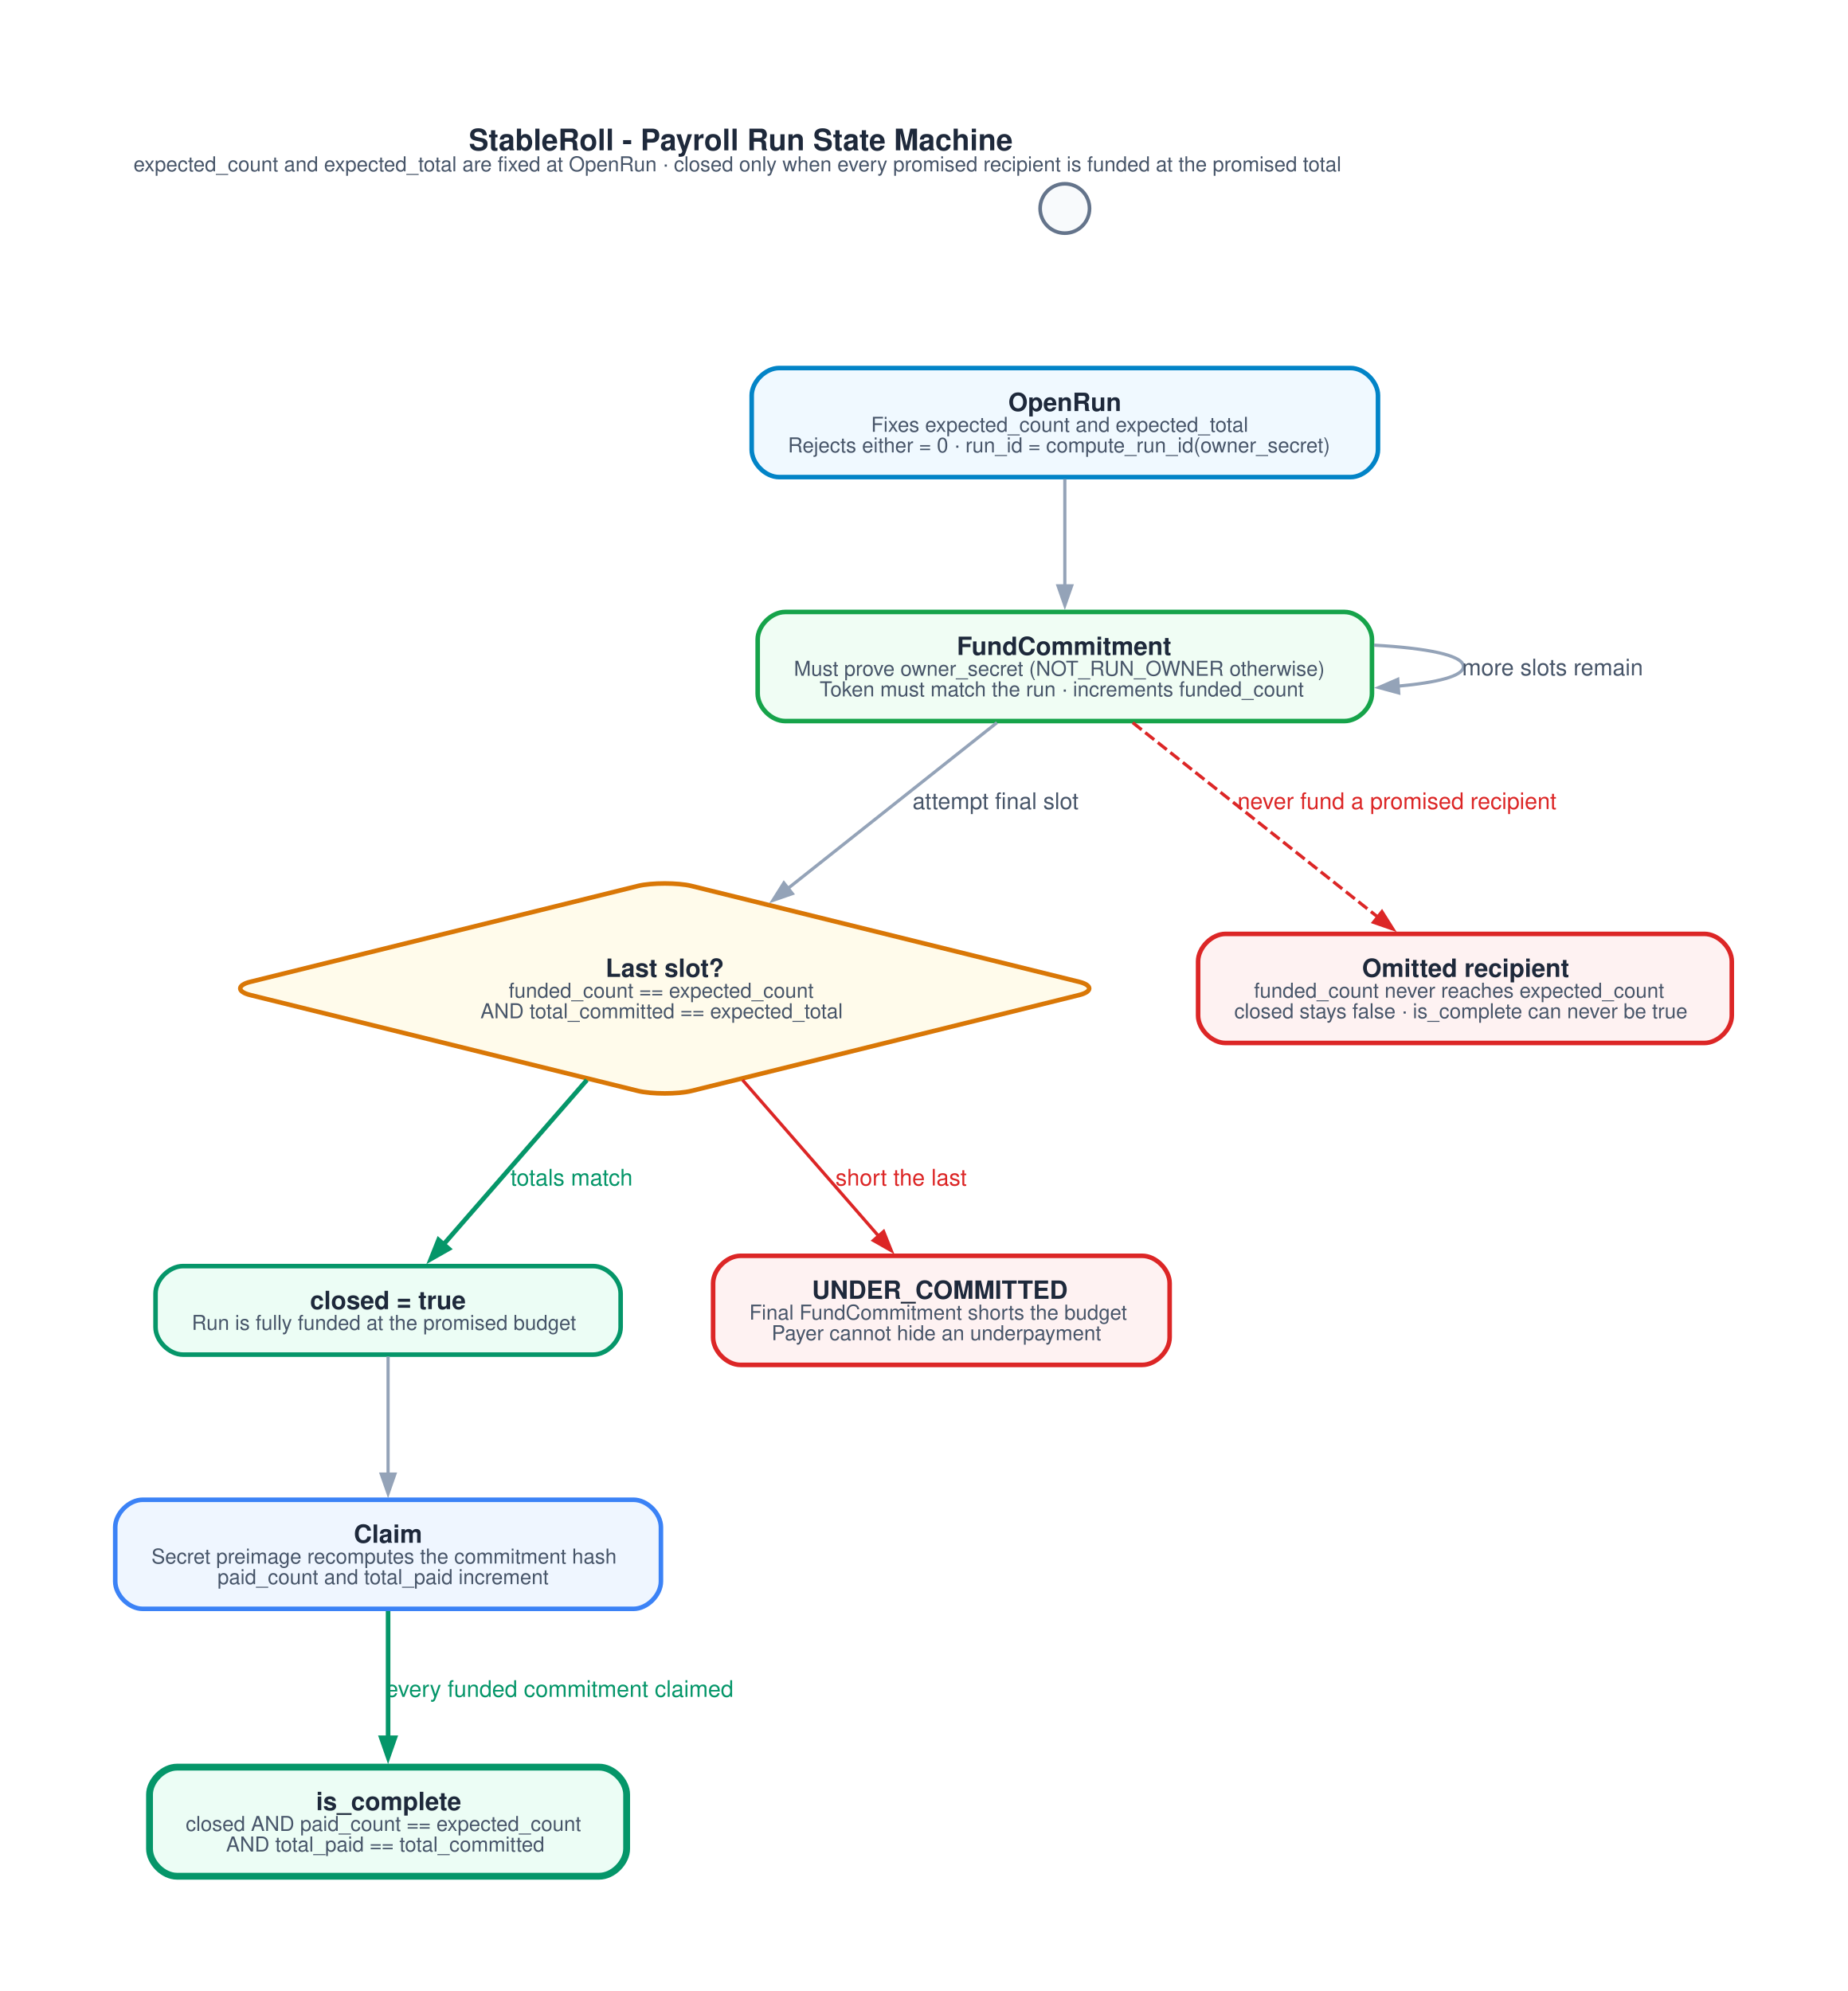
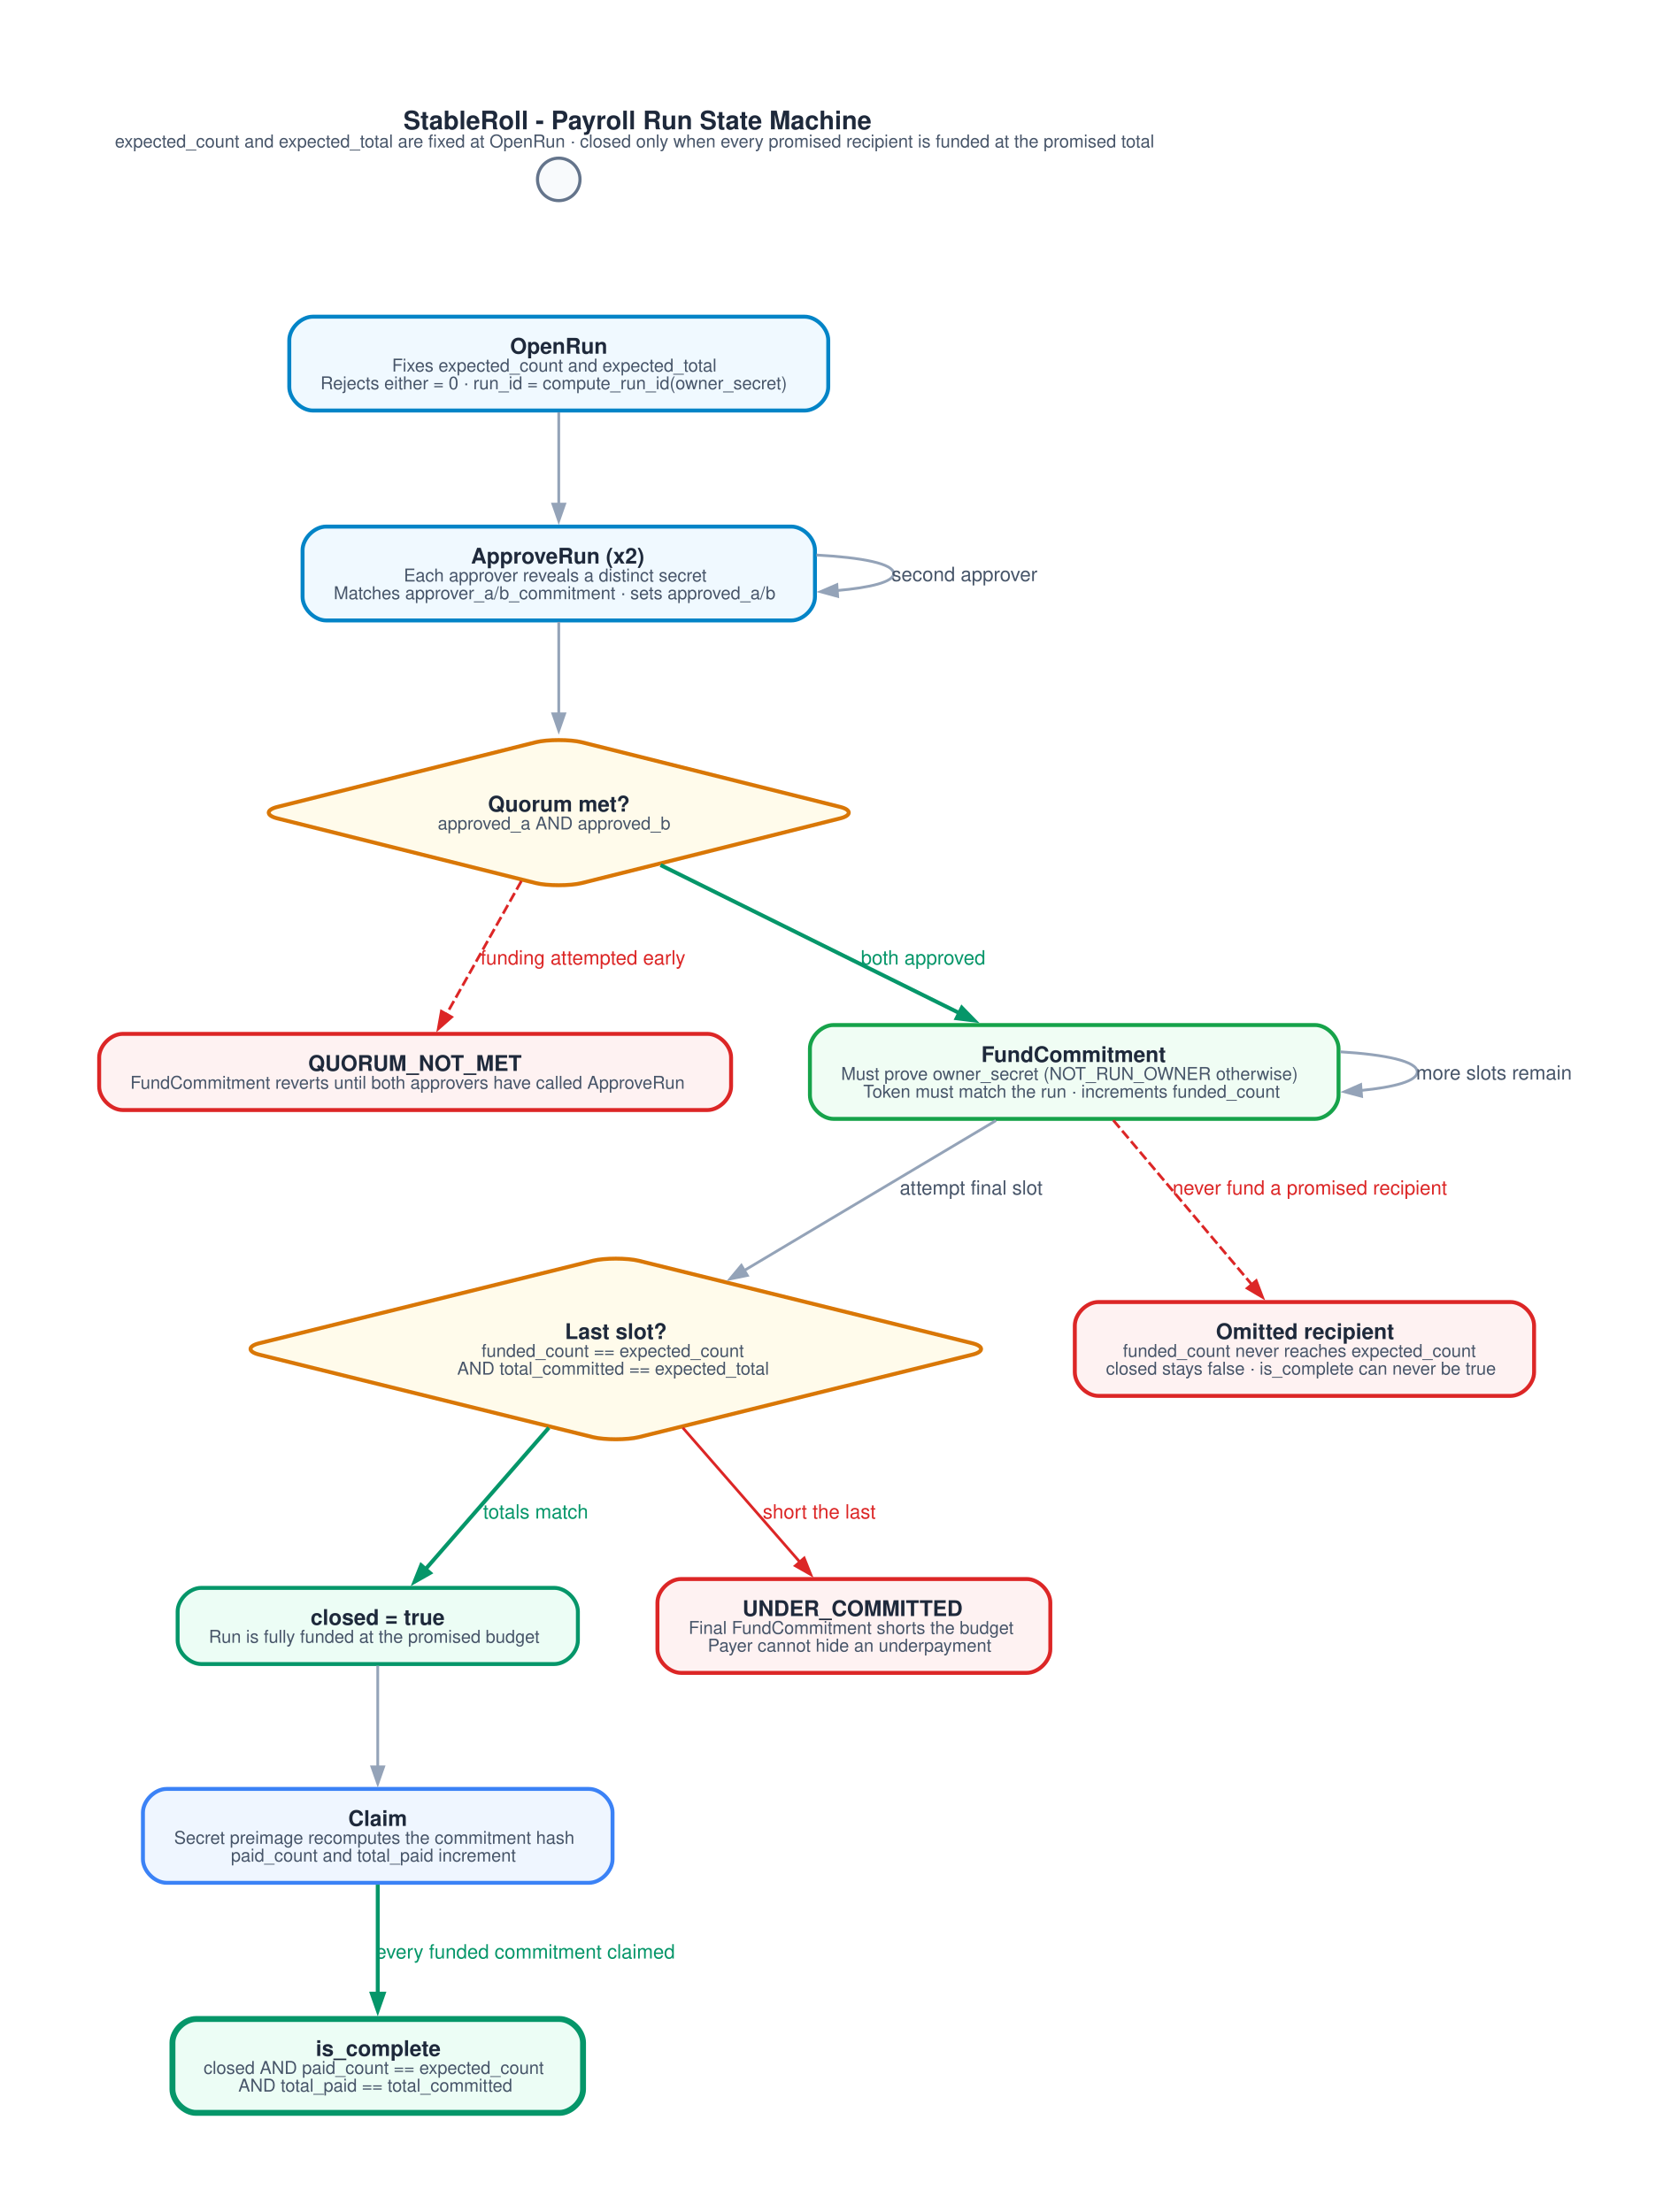
- <svg xmlns="http://www.w3.org/2000/svg" width="808pt" height="871pt" viewBox="0.00 0.00 808.00 871.00">
-   <g id="graph0" class="graph" transform="scale(1 1) rotate(0) translate(50.4 820.79)">
-     <text xml:space="preserve" text-anchor="start" x="154.62" y="-755.04" font-family="Helvetica,sans-Serif" font-weight="bold" font-size="13.00" fill="#1e293b">StableRoll - Payroll Run State Machine</text>
-     <text xml:space="preserve" text-anchor="start" x="8" y="-745.84" font-family="Helvetica,sans-Serif" font-size="9.00" fill="#475569">expected_count and expected_total are fixed at OpenRun · closed only when every promised recipient is funded at the promised total</text>
+ <svg xmlns="http://www.w3.org/2000/svg" width="761pt" height="1008pt" viewBox="0.00 0.00 761.00 1008.00">
+   <g id="graph0" class="graph" transform="scale(0.896319 0.896319) rotate(0) translate(50.4 1074.2)">
+     <text xml:space="preserve" text-anchor="start" x="154.62" y="-1008.45" font-family="Helvetica,sans-Serif" font-weight="bold" font-size="13.00" fill="#1e293b">StableRoll - Payroll Run State Machine</text>
+     <text xml:space="preserve" text-anchor="start" x="8" y="-999.25" font-family="Helvetica,sans-Serif" font-size="9.00" fill="#475569">expected_count and expected_total are fixed at OpenRun · closed only when every promised recipient is funded at the promised total</text>
    <g id="node1" class="node">
-       <ellipse fill="#f8fafc" stroke="#64748b" stroke-width="1.6" cx="415.34" cy="-729.59" rx="10.8" ry="10.8" />
+       <ellipse fill="#f8fafc" stroke="#64748b" stroke-width="1.6" cx="233.59" cy="-983" rx="10.8" ry="10.8" />
    </g>
    <g id="node2" class="node">
-       <path fill="#f0f9ff" stroke="#0284c7" stroke-width="2" d="M540.31,-659.79C540.31,-659.79 290.38,-659.79 290.38,-659.79 284.38,-659.79 278.38,-653.79 278.38,-647.79 278.38,-647.79 278.38,-624.07 278.38,-624.07 278.38,-618.07 284.38,-612.07 290.38,-612.07 290.38,-612.07 540.31,-612.07 540.31,-612.07 546.31,-612.07 552.31,-618.07 552.31,-624.07 552.31,-624.07 552.31,-647.79 552.31,-647.79 552.31,-653.79 546.31,-659.79 540.31,-659.79" />
-       <text xml:space="preserve" text-anchor="start" x="390.59" y="-640.98" font-family="Helvetica,sans-Serif" font-weight="bold" font-size="11.00" fill="#1e293b">OpenRun</text>
-       <text xml:space="preserve" text-anchor="start" x="330.59" y="-631.88" font-family="Helvetica,sans-Serif" font-size="9.00" fill="#475569">Fixes expected_count and expected_total</text>
-       <text xml:space="preserve" text-anchor="start" x="294.22" y="-622.88" font-family="Helvetica,sans-Serif" font-size="9.00" fill="#475569">Rejects either = 0 · run_id = compute_run_id(owner_secret)</text>
+       <path fill="#f0f9ff" stroke="#0284c7" stroke-width="2" d="M358.56,-913.2C358.56,-913.2 108.62,-913.2 108.62,-913.2 102.62,-913.2 96.63,-907.2 96.63,-901.2 96.63,-901.2 96.63,-877.48 96.63,-877.48 96.63,-871.48 102.63,-865.48 108.63,-865.48 108.63,-865.48 358.56,-865.48 358.56,-865.48 364.56,-865.48 370.56,-871.48 370.56,-877.48 370.56,-877.48 370.56,-901.2 370.56,-901.2 370.56,-907.2 364.56,-913.2 358.56,-913.2" />
+       <text xml:space="preserve" text-anchor="start" x="208.84" y="-894.39" font-family="Helvetica,sans-Serif" font-weight="bold" font-size="11.00" fill="#1e293b">OpenRun</text>
+       <text xml:space="preserve" text-anchor="start" x="148.84" y="-885.29" font-family="Helvetica,sans-Serif" font-size="9.00" fill="#475569">Fixes expected_count and expected_total</text>
+       <text xml:space="preserve" text-anchor="start" x="112.47" y="-876.29" font-family="Helvetica,sans-Serif" font-size="9.00" fill="#475569">Rejects either = 0 · run_id = compute_run_id(owner_secret)</text>
    </g>
    <g id="node3" class="node">
-       <path fill="#f0fdf4" stroke="#16a34a" stroke-width="2" d="M537.68,-553.07C537.68,-553.07 293,-553.07 293,-553.07 287,-553.07 281,-547.07 281,-541.07 281,-541.07 281,-517.35 281,-517.35 281,-511.35 287,-505.35 293,-505.35 293,-505.35 537.68,-505.35 537.68,-505.35 543.68,-505.35 549.68,-511.35 549.68,-517.35 549.68,-517.35 549.68,-541.07 549.68,-541.07 549.68,-547.07 543.68,-553.07 537.68,-553.07" />
-       <text xml:space="preserve" text-anchor="start" x="368.09" y="-534.26" font-family="Helvetica,sans-Serif" font-weight="bold" font-size="11.00" fill="#1e293b">FundCommitment</text>
-       <text xml:space="preserve" text-anchor="start" x="296.84" y="-525.16" font-family="Helvetica,sans-Serif" font-size="9.00" fill="#475569">Must prove owner_secret (NOT_RUN_OWNER otherwise)</text>
-       <text xml:space="preserve" text-anchor="start" x="308.09" y="-516.16" font-family="Helvetica,sans-Serif" font-size="9.00" fill="#475569">Token must match the run · increments funded_count</text>
+       <path fill="#f0f9ff" stroke="#0284c7" stroke-width="2" d="M351.81,-806.48C351.81,-806.48 115.37,-806.48 115.37,-806.48 109.38,-806.48 103.38,-800.48 103.38,-794.48 103.38,-794.48 103.38,-770.76 103.38,-770.76 103.38,-764.76 109.38,-758.76 115.38,-758.76 115.38,-758.76 351.81,-758.76 351.81,-758.76 357.81,-758.76 363.81,-764.76 363.81,-770.76 363.81,-770.76 363.81,-794.48 363.81,-794.48 363.81,-800.48 357.81,-806.48 351.81,-806.48" />
+       <text xml:space="preserve" text-anchor="start" x="188.97" y="-787.67" font-family="Helvetica,sans-Serif" font-weight="bold" font-size="11.00" fill="#1e293b">ApproveRun (x2)</text>
+       <text xml:space="preserve" text-anchor="start" x="154.84" y="-778.57" font-family="Helvetica,sans-Serif" font-size="9.00" fill="#475569">Each approver reveals a distinct secret</text>
+       <text xml:space="preserve" text-anchor="start" x="119.22" y="-769.57" font-family="Helvetica,sans-Serif" font-size="9.00" fill="#475569">Matches approver_a/b_commitment · sets approved_a/b</text>
    </g>
    <g id="edge2" class="edge">
-       <path fill="none" stroke="#94a3b8" stroke-width="1.4" d="M415.34,-611.17C415.34,-597.38 415.34,-579.77 415.34,-564.5" />
-       <polygon fill="#94a3b8" stroke="#94a3b8" stroke-width="1.4" points="418.32,-564.5 415.34,-556 412.37,-564.5 418.32,-564.5" />
+       <path fill="none" stroke="#94a3b8" stroke-width="1.4" d="M233.59,-864.58C233.59,-850.79 233.59,-833.18 233.59,-817.91" />
+       <polygon fill="#94a3b8" stroke="#94a3b8" stroke-width="1.4" points="236.57,-817.91 233.59,-809.41 230.62,-817.91 236.57,-817.91" />
    </g>
    <g id="edge3" class="edge">
-       <path fill="none" stroke="#94a3b8" stroke-width="1.4" d="M550.57,-538.55C573.67,-537.27 589.68,-534.16 589.68,-529.21 589.68,-525.03 578.29,-522.16 560.85,-520.6" />
-       <polygon fill="#94a3b8" stroke="#94a3b8" stroke-width="1.4" points="561.38,-517.66 552.69,-520.02 560.95,-523.59 561.38,-517.66" />
-       <text xml:space="preserve" text-anchor="middle" x="628.68" y="-525.34" font-family="Helvetica,sans-Serif" font-size="10.00" fill="#475569">more slots remain</text>
+       <path fill="none" stroke="#94a3b8" stroke-width="1.4" d="M364.55,-792.02C387.68,-790.78 403.81,-787.65 403.81,-782.62 403.81,-778.38 392.33,-775.48 374.84,-773.94" />
+       <polygon fill="#94a3b8" stroke="#94a3b8" stroke-width="1.4" points="375.35,-770.99 366.66,-773.37 374.94,-776.93 375.35,-770.99" />
+       <text xml:space="preserve" text-anchor="middle" x="439.81" y="-778.75" font-family="Helvetica,sans-Serif" font-size="10.00" fill="#475569">second approver</text>
    </g>
    <g id="node4" class="node">
-       <path fill="#fffbeb" stroke="#d97706" stroke-width="2" d="M228.69,-433.22C228.69,-433.22 59.06,-391.26 59.06,-391.26 53.23,-389.82 53.23,-386.94 59.06,-385.5 59.06,-385.5 228.69,-343.54 228.69,-343.54 234.52,-342.1 246.16,-342.1 251.99,-343.54 251.99,-343.54 421.62,-385.5 421.62,-385.5 427.45,-386.94 427.45,-389.82 421.62,-391.26 421.62,-391.26 251.99,-433.22 251.99,-433.22 246.16,-434.66 234.52,-434.66 228.69,-433.22" />
-       <text xml:space="preserve" text-anchor="start" x="214.47" y="-393.43" font-family="Helvetica,sans-Serif" font-weight="bold" font-size="11.00" fill="#1e293b">Last slot?</text>
-       <text xml:space="preserve" text-anchor="start" x="172.09" y="-384.33" font-family="Helvetica,sans-Serif" font-size="9.00" fill="#475569">funded_count == expected_count</text>
-       <text xml:space="preserve" text-anchor="start" x="159.72" y="-375.33" font-family="Helvetica,sans-Serif" font-size="9.00" fill="#475569">AND total_committed == expected_total</text>
+       <path fill="#fffbeb" stroke="#d97706" stroke-width="2" d="M221.95,-696.85C221.95,-696.85 90.55,-663.95 90.55,-663.95 84.73,-662.5 84.73,-659.58 90.55,-658.13 90.55,-658.13 221.95,-625.23 221.95,-625.23 227.77,-623.78 239.41,-623.78 245.23,-625.23 245.23,-625.23 376.63,-658.13 376.63,-658.13 382.45,-659.58 382.45,-662.5 376.63,-663.95 376.63,-663.95 245.23,-696.85 245.23,-696.85 239.41,-698.3 227.77,-698.3 221.95,-696.85" />
+       <text xml:space="preserve" text-anchor="start" x="197.59" y="-661.59" font-family="Helvetica,sans-Serif" font-weight="bold" font-size="11.00" fill="#1e293b">Quorum met?</text>
+       <text xml:space="preserve" text-anchor="start" x="172.09" y="-652.49" font-family="Helvetica,sans-Serif" font-size="9.00" fill="#475569">approved_a AND approved_b</text>
    </g>
    <g id="edge4" class="edge">
-       <path fill="none" stroke="#94a3b8" stroke-width="1.4" d="M385.65,-504.66C360.7,-484.86 324.38,-456.05 294.3,-432.18" />
-       <polygon fill="#94a3b8" stroke="#94a3b8" stroke-width="1.4" points="296.16,-429.86 287.65,-426.91 292.46,-434.53 296.16,-429.86" />
-       <text xml:space="preserve" text-anchor="middle" x="385.04" y="-466.85" font-family="Helvetica,sans-Serif" font-size="10.00" fill="#475569">attempt final slot</text>
+       <path fill="none" stroke="#94a3b8" stroke-width="1.4" d="M233.59,-757.99C233.59,-744.59 233.59,-727.31 233.59,-711.11" />
+       <polygon fill="#94a3b8" stroke="#94a3b8" stroke-width="1.4" points="236.57,-711.3 233.59,-702.8 230.62,-711.3 236.57,-711.3" />
+     </g>
+     <g id="node5" class="node">
+       <path fill="#fef2f2" stroke="#dc2626" stroke-width="2" d="M309.18,-548.57C309.18,-548.57 12,-548.57 12,-548.57 6,-548.57 0,-542.57 0,-536.57 0,-536.57 0,-521.85 0,-521.85 0,-515.85 6,-509.85 12,-509.85 12,-509.85 309.18,-509.85 309.18,-509.85 315.18,-509.85 321.18,-515.85 321.18,-521.85 321.18,-521.85 321.18,-536.57 321.18,-536.57 321.18,-542.57 315.18,-548.57 309.18,-548.57" />
+       <text xml:space="preserve" text-anchor="start" x="106.22" y="-529.76" font-family="Helvetica,sans-Serif" font-weight="bold" font-size="11.00" fill="#1e293b">QUORUM_NOT_MET</text>
+       <text xml:space="preserve" text-anchor="start" x="15.84" y="-520.66" font-family="Helvetica,sans-Serif" font-size="9.00" fill="#475569">FundCommitment reverts until both approvers have called ApproveRun</text>
+     </g>
+     <g id="edge6" class="edge">
+       <path fill="none" stroke="#dc2626" stroke-width="1.4" stroke-dasharray="5,2" d="M214.6,-626.27C202.77,-605.22 187.71,-578.44 176.5,-558.51" />
+       <polygon fill="#dc2626" stroke="#dc2626" stroke-width="1.4" points="179.14,-557.13 172.38,-551.18 173.95,-560.05 179.14,-557.13" />
+       <text xml:space="preserve" text-anchor="middle" x="245.9" y="-583.82" font-family="Helvetica,sans-Serif" font-size="10.00" fill="#dc2626">funding attempted early</text>
+     </g>
+     <g id="node6" class="node">
+       <path fill="#f0fdf4" stroke="#16a34a" stroke-width="2" d="M617.93,-553.07C617.93,-553.07 373.25,-553.07 373.25,-553.07 367.25,-553.07 361.25,-547.07 361.25,-541.07 361.25,-541.07 361.25,-517.35 361.25,-517.35 361.25,-511.35 367.25,-505.35 373.25,-505.35 373.25,-505.35 617.93,-505.35 617.93,-505.35 623.93,-505.35 629.93,-511.35 629.93,-517.35 629.93,-517.35 629.93,-541.07 629.93,-541.07 629.93,-547.07 623.93,-553.07 617.93,-553.07" />
+       <text xml:space="preserve" text-anchor="start" x="448.34" y="-534.26" font-family="Helvetica,sans-Serif" font-weight="bold" font-size="11.00" fill="#1e293b">FundCommitment</text>
+       <text xml:space="preserve" text-anchor="start" x="377.09" y="-525.16" font-family="Helvetica,sans-Serif" font-size="9.00" fill="#475569">Must prove owner_secret (NOT_RUN_OWNER otherwise)</text>
+       <text xml:space="preserve" text-anchor="start" x="388.34" y="-516.16" font-family="Helvetica,sans-Serif" font-size="9.00" fill="#475569">Token must match the run · increments funded_count</text>
+     </g>
+     <g id="edge5" class="edge">
+       <path fill="none" stroke="#059669" stroke-width="2" d="M285.35,-634.39C329.07,-612.73 391.65,-581.71 437.16,-559.16" />
+       <polygon fill="#059669" stroke="#059669" stroke-width="2" points="438.46,-561.84 444.76,-555.4 435.82,-556.51 438.46,-561.84" />
+       <text xml:space="preserve" text-anchor="middle" x="418.81" y="-583.82" font-family="Helvetica,sans-Serif" font-size="10.00" fill="#059669">both approved</text>
+     </g>
+     <g id="edge7" class="edge">
+       <path fill="none" stroke="#94a3b8" stroke-width="1.4" d="M630.82,-539.45C653.92,-538.05 669.93,-534.64 669.93,-529.21 669.93,-524.63 658.54,-521.49 641.1,-519.78" />
+       <polygon fill="#94a3b8" stroke="#94a3b8" stroke-width="1.4" points="641.64,-516.83 632.93,-519.14 641.18,-522.77 641.64,-516.83" />
+       <text xml:space="preserve" text-anchor="middle" x="708.93" y="-525.34" font-family="Helvetica,sans-Serif" font-size="10.00" fill="#475569">more slots remain</text>
    </g>
    <g id="node7" class="node">
-       <path fill="#fef2f2" stroke="#dc2626" stroke-width="2" d="M695.06,-412.24C695.06,-412.24 485.63,-412.24 485.63,-412.24 479.63,-412.24 473.63,-406.24 473.63,-400.24 473.63,-400.24 473.63,-376.52 473.63,-376.52 473.63,-370.52 479.63,-364.52 485.63,-364.52 485.63,-364.52 695.06,-364.52 695.06,-364.52 701.06,-364.52 707.06,-370.52 707.06,-376.52 707.06,-376.52 707.06,-400.24 707.06,-400.24 707.06,-406.24 701.06,-412.24 695.06,-412.24" />
-       <text xml:space="preserve" text-anchor="start" x="545.34" y="-393.43" font-family="Helvetica,sans-Serif" font-weight="bold" font-size="11.00" fill="#1e293b">Omitted recipient</text>
-       <text xml:space="preserve" text-anchor="start" x="498.09" y="-384.33" font-family="Helvetica,sans-Serif" font-size="9.00" fill="#475569">funded_count never reaches expected_count</text>
-       <text xml:space="preserve" text-anchor="start" x="489.47" y="-375.33" font-family="Helvetica,sans-Serif" font-size="9.00" fill="#475569">closed stays false · is_complete can never be true</text>
+       <path fill="#fffbeb" stroke="#d97706" stroke-width="2" d="M250.94,-433.22C250.94,-433.22 81.31,-391.26 81.31,-391.26 75.48,-389.82 75.48,-386.94 81.31,-385.5 81.31,-385.5 250.94,-343.54 250.94,-343.54 256.77,-342.1 268.41,-342.1 274.24,-343.54 274.24,-343.54 443.87,-385.5 443.87,-385.5 449.7,-386.94 449.7,-389.82 443.87,-391.26 443.87,-391.26 274.24,-433.22 274.24,-433.22 268.41,-434.66 256.77,-434.66 250.94,-433.22" />
+       <text xml:space="preserve" text-anchor="start" x="236.72" y="-393.43" font-family="Helvetica,sans-Serif" font-weight="bold" font-size="11.00" fill="#1e293b">Last slot?</text>
+       <text xml:space="preserve" text-anchor="start" x="194.34" y="-384.33" font-family="Helvetica,sans-Serif" font-size="9.00" fill="#475569">funded_count == expected_count</text>
+       <text xml:space="preserve" text-anchor="start" x="181.97" y="-375.33" font-family="Helvetica,sans-Serif" font-size="9.00" fill="#475569">AND total_committed == expected_total</text>
    </g>
-     <g id="edge7" class="edge">
-       <path fill="none" stroke="#dc2626" stroke-width="1.4" stroke-dasharray="5,2" d="M445.03,-504.66C474.57,-481.22 520.02,-445.17 552.22,-419.62" />
-       <polygon fill="#dc2626" stroke="#dc2626" stroke-width="1.4" points="554.04,-421.98 558.85,-414.36 550.34,-417.32 554.04,-421.98" />
-       <text xml:space="preserve" text-anchor="middle" x="560.61" y="-466.85" font-family="Helvetica,sans-Serif" font-size="10.00" fill="#dc2626">never fund a promised recipient</text>
+     <g id="edge8" class="edge">
+       <path fill="none" stroke="#94a3b8" stroke-width="1.4" d="M455.8,-504.5C420.68,-483.58 368.83,-452.68 327.68,-428.16" />
+       <polygon fill="#94a3b8" stroke="#94a3b8" stroke-width="1.4" points="329.45,-425.75 320.62,-423.96 326.4,-430.87 329.45,-425.75" />
+       <text xml:space="preserve" text-anchor="middle" x="443.19" y="-466.85" font-family="Helvetica,sans-Serif" font-size="10.00" fill="#475569">attempt final slot</text>
    </g>
-     <g id="node5" class="node">
-       <path fill="#ecfdf5" stroke="#059669" stroke-width="2" d="M209.06,-266.91C209.06,-266.91 29.63,-266.91 29.63,-266.91 23.63,-266.91 17.63,-260.91 17.63,-254.91 17.63,-254.91 17.63,-240.19 17.63,-240.19 17.63,-234.19 23.63,-228.19 29.63,-228.19 29.63,-228.19 209.06,-228.19 209.06,-228.19 215.06,-228.19 221.06,-234.19 221.06,-240.19 221.06,-240.19 221.06,-254.91 221.06,-254.91 221.06,-260.91 215.06,-266.91 209.06,-266.91" />
-       <text xml:space="preserve" text-anchor="start" x="85.22" y="-248.1" font-family="Helvetica,sans-Serif" font-weight="bold" font-size="11.00" fill="#1e293b">closed = true</text>
-       <text xml:space="preserve" text-anchor="start" x="33.47" y="-239" font-family="Helvetica,sans-Serif" font-size="9.00" fill="#475569">Run is fully funded at the promised budget</text>
+     <g id="node10" class="node">
+       <path fill="#fef2f2" stroke="#dc2626" stroke-width="2" d="M717.31,-412.24C717.31,-412.24 507.88,-412.24 507.88,-412.24 501.88,-412.24 495.88,-406.24 495.88,-400.24 495.88,-400.24 495.88,-376.52 495.88,-376.52 495.88,-370.52 501.88,-364.52 507.88,-364.52 507.88,-364.52 717.31,-364.52 717.31,-364.52 723.31,-364.52 729.31,-370.52 729.31,-376.52 729.31,-376.52 729.31,-400.24 729.31,-400.24 729.31,-406.24 723.31,-412.24 717.31,-412.24" />
+       <text xml:space="preserve" text-anchor="start" x="567.59" y="-393.43" font-family="Helvetica,sans-Serif" font-weight="bold" font-size="11.00" fill="#1e293b">Omitted recipient</text>
+       <text xml:space="preserve" text-anchor="start" x="520.34" y="-384.33" font-family="Helvetica,sans-Serif" font-size="9.00" fill="#475569">funded_count never reaches expected_count</text>
+       <text xml:space="preserve" text-anchor="start" x="511.72" y="-375.33" font-family="Helvetica,sans-Serif" font-size="9.00" fill="#475569">closed stays false · is_complete can never be true</text>
    </g>
-     <g id="edge5" class="edge">
-       <path fill="none" stroke="#059669" stroke-width="2" d="M206.31,-348.34C186.34,-325.42 161.58,-297.01 143.59,-276.37" />
-       <polygon fill="#059669" stroke="#059669" stroke-width="2" points="145.9,-274.49 138.07,-270.04 141.41,-278.4 145.9,-274.49" />
-       <text xml:space="preserve" text-anchor="middle" x="199.6" y="-302.16" font-family="Helvetica,sans-Serif" font-size="10.00" fill="#059669">totals match</text>
-     </g>
-     <g id="node6" class="node">
-       <path fill="#fef2f2" stroke="#dc2626" stroke-width="2" d="M449.18,-271.41C449.18,-271.41 273.5,-271.41 273.5,-271.41 267.5,-271.41 261.5,-265.41 261.5,-259.41 261.5,-259.41 261.5,-235.69 261.5,-235.69 261.5,-229.69 267.5,-223.69 273.5,-223.69 273.5,-223.69 449.18,-223.69 449.18,-223.69 455.18,-223.69 461.18,-229.69 461.18,-235.69 461.18,-235.69 461.18,-259.41 461.18,-259.41 461.18,-265.41 455.18,-271.41 449.18,-271.41" />
-       <text xml:space="preserve" text-anchor="start" x="304.72" y="-252.6" font-family="Helvetica,sans-Serif" font-weight="bold" font-size="11.00" fill="#1e293b">UNDER_COMMITTED</text>
-       <text xml:space="preserve" text-anchor="start" x="277.34" y="-243.5" font-family="Helvetica,sans-Serif" font-size="9.00" fill="#475569">Final FundCommitment shorts the budget</text>
-       <text xml:space="preserve" text-anchor="start" x="287.09" y="-234.5" font-family="Helvetica,sans-Serif" font-size="9.00" fill="#475569">Payer cannot hide an underpayment</text>
-     </g>
-     <g id="edge6" class="edge">
-       <path fill="none" stroke="#dc2626" stroke-width="1.4" d="M274.37,-348.34C293.17,-326.77 316.21,-300.33 333.86,-280.08" />
-       <polygon fill="#dc2626" stroke="#dc2626" stroke-width="1.4" points="336.08,-282.05 339.43,-273.69 331.6,-278.14 336.08,-282.05" />
-       <text xml:space="preserve" text-anchor="middle" x="343.74" y="-302.16" font-family="Helvetica,sans-Serif" font-size="10.00" fill="#dc2626">short the last</text>
+     <g id="edge11" class="edge">
+       <path fill="none" stroke="#dc2626" stroke-width="1.4" stroke-dasharray="5,2" d="M515.44,-504.66C534.85,-481.62 564.54,-446.39 585.99,-420.94" />
+       <polygon fill="#dc2626" stroke="#dc2626" stroke-width="1.4" points="588.08,-423.08 591.28,-414.67 583.53,-419.25 588.08,-423.08" />
+       <text xml:space="preserve" text-anchor="middle" x="615.33" y="-466.85" font-family="Helvetica,sans-Serif" font-size="10.00" fill="#dc2626">never fund a promised recipient</text>
    </g>
    <g id="node8" class="node">
-       <path fill="#eff6ff" stroke="#3b82f6" stroke-width="2" d="M226.68,-164.69C226.68,-164.69 12,-164.69 12,-164.69 6,-164.69 0,-158.69 0,-152.69 0,-152.69 0,-128.97 0,-128.97 0,-122.97 6,-116.97 12,-116.97 12,-116.97 226.68,-116.97 226.68,-116.97 232.68,-116.97 238.68,-122.97 238.68,-128.97 238.68,-128.97 238.68,-152.69 238.68,-152.69 238.68,-158.69 232.68,-164.69 226.68,-164.69" />
-       <text xml:space="preserve" text-anchor="start" x="104.34" y="-145.88" font-family="Helvetica,sans-Serif" font-weight="bold" font-size="11.00" fill="#1e293b">Claim</text>
-       <text xml:space="preserve" text-anchor="start" x="15.84" y="-136.78" font-family="Helvetica,sans-Serif" font-size="9.00" fill="#475569">Secret preimage recomputes the commitment hash</text>
-       <text xml:space="preserve" text-anchor="start" x="44.72" y="-127.78" font-family="Helvetica,sans-Serif" font-size="9.00" fill="#475569">paid_count and total_paid increment</text>
+       <path fill="#ecfdf5" stroke="#059669" stroke-width="2" d="M231.31,-266.91C231.31,-266.91 51.88,-266.91 51.88,-266.91 45.88,-266.91 39.88,-260.91 39.88,-254.91 39.88,-254.91 39.88,-240.19 39.88,-240.19 39.88,-234.19 45.88,-228.19 51.88,-228.19 51.88,-228.19 231.31,-228.19 231.31,-228.19 237.31,-228.19 243.31,-234.19 243.31,-240.19 243.31,-240.19 243.31,-254.91 243.31,-254.91 243.31,-260.91 237.31,-266.91 231.31,-266.91" />
+       <text xml:space="preserve" text-anchor="start" x="107.47" y="-248.1" font-family="Helvetica,sans-Serif" font-weight="bold" font-size="11.00" fill="#1e293b">closed = true</text>
+       <text xml:space="preserve" text-anchor="start" x="55.72" y="-239" font-family="Helvetica,sans-Serif" font-size="9.00" fill="#475569">Run is fully funded at the promised budget</text>
    </g>
-     <g id="edge8" class="edge">
-       <path fill="none" stroke="#94a3b8" stroke-width="1.4" d="M119.34,-227.34C119.34,-212.87 119.34,-192.65 119.34,-175.51" />
-       <polygon fill="#94a3b8" stroke="#94a3b8" stroke-width="1.4" points="122.32,-175.93 119.34,-167.43 116.37,-175.93 122.32,-175.93" />
+     <g id="edge9" class="edge">
+       <path fill="none" stroke="#059669" stroke-width="2" d="M228.56,-348.34C208.59,-325.42 183.83,-297.01 165.84,-276.37" />
+       <polygon fill="#059669" stroke="#059669" stroke-width="2" points="168.15,-274.49 160.32,-270.04 163.66,-278.4 168.15,-274.49" />
+       <text xml:space="preserve" text-anchor="middle" x="221.85" y="-302.16" font-family="Helvetica,sans-Serif" font-size="10.00" fill="#059669">totals match</text>
    </g>
    <g id="node9" class="node">
-       <path fill="#ecfdf5" stroke="#059669" stroke-width="3" d="M211.68,-47.72C211.68,-47.72 27,-47.72 27,-47.72 21,-47.72 15,-41.72 15,-35.72 15,-35.72 15,-12 15,-12 15,-6 21,0 27,0 27,0 211.68,0 211.68,0 217.68,0 223.68,-6 223.68,-12 223.68,-12 223.68,-35.72 223.68,-35.72 223.68,-41.72 217.68,-47.72 211.68,-47.72" />
-       <text xml:space="preserve" text-anchor="start" x="87.84" y="-28.91" font-family="Helvetica,sans-Serif" font-weight="bold" font-size="11.00" fill="#1e293b">is_complete</text>
-       <text xml:space="preserve" text-anchor="start" x="30.84" y="-19.81" font-family="Helvetica,sans-Serif" font-size="9.00" fill="#475569">closed AND paid_count == expected_count</text>
-       <text xml:space="preserve" text-anchor="start" x="48.47" y="-10.81" font-family="Helvetica,sans-Serif" font-size="9.00" fill="#475569">AND total_paid == total_committed</text>
+       <path fill="#fef2f2" stroke="#dc2626" stroke-width="2" d="M471.43,-271.41C471.43,-271.41 295.75,-271.41 295.75,-271.41 289.75,-271.41 283.75,-265.41 283.75,-259.41 283.75,-259.41 283.75,-235.69 283.75,-235.69 283.75,-229.69 289.75,-223.69 295.75,-223.69 295.75,-223.69 471.43,-223.69 471.43,-223.69 477.43,-223.69 483.43,-229.69 483.43,-235.69 483.43,-235.69 483.43,-259.41 483.43,-259.41 483.43,-265.41 477.43,-271.41 471.43,-271.41" />
+       <text xml:space="preserve" text-anchor="start" x="326.97" y="-252.6" font-family="Helvetica,sans-Serif" font-weight="bold" font-size="11.00" fill="#1e293b">UNDER_COMMITTED</text>
+       <text xml:space="preserve" text-anchor="start" x="299.59" y="-243.5" font-family="Helvetica,sans-Serif" font-size="9.00" fill="#475569">Final FundCommitment shorts the budget</text>
+       <text xml:space="preserve" text-anchor="start" x="309.34" y="-234.5" font-family="Helvetica,sans-Serif" font-size="9.00" fill="#475569">Payer cannot hide an underpayment</text>
    </g>
-     <g id="edge9" class="edge">
-       <path fill="none" stroke="#059669" stroke-width="2" d="M119.34,-116.01C119.34,-99.93 119.34,-78.43 119.34,-60.34" />
-       <polygon fill="#059669" stroke="#059669" stroke-width="2" points="122.32,-60.57 119.34,-52.07 116.37,-60.57 122.32,-60.57" />
-       <text xml:space="preserve" text-anchor="middle" x="194.34" y="-78.47" font-family="Helvetica,sans-Serif" font-size="10.00" fill="#059669">every funded commitment claimed</text>
+     <g id="edge10" class="edge">
+       <path fill="none" stroke="#dc2626" stroke-width="1.4" d="M296.62,-348.34C315.42,-326.77 338.46,-300.33 356.11,-280.08" />
+       <polygon fill="#dc2626" stroke="#dc2626" stroke-width="1.4" points="358.33,-282.05 361.68,-273.69 353.85,-278.14 358.33,-282.05" />
+       <text xml:space="preserve" text-anchor="middle" x="365.99" y="-302.16" font-family="Helvetica,sans-Serif" font-size="10.00" fill="#dc2626">short the last</text>
+     </g>
+     <g id="node11" class="node">
+       <path fill="#eff6ff" stroke="#3b82f6" stroke-width="2" d="M248.93,-164.69C248.93,-164.69 34.25,-164.69 34.25,-164.69 28.25,-164.69 22.25,-158.69 22.25,-152.69 22.25,-152.69 22.25,-128.97 22.25,-128.97 22.25,-122.97 28.25,-116.97 34.25,-116.97 34.25,-116.97 248.93,-116.97 248.93,-116.97 254.93,-116.97 260.93,-122.97 260.93,-128.97 260.93,-128.97 260.93,-152.69 260.93,-152.69 260.93,-158.69 254.93,-164.69 248.93,-164.69" />
+       <text xml:space="preserve" text-anchor="start" x="126.59" y="-145.88" font-family="Helvetica,sans-Serif" font-weight="bold" font-size="11.00" fill="#1e293b">Claim</text>
+       <text xml:space="preserve" text-anchor="start" x="38.09" y="-136.78" font-family="Helvetica,sans-Serif" font-size="9.00" fill="#475569">Secret preimage recomputes the commitment hash</text>
+       <text xml:space="preserve" text-anchor="start" x="66.97" y="-127.78" font-family="Helvetica,sans-Serif" font-size="9.00" fill="#475569">paid_count and total_paid increment</text>
+     </g>
+     <g id="edge12" class="edge">
+       <path fill="none" stroke="#94a3b8" stroke-width="1.4" d="M141.59,-227.34C141.59,-212.87 141.59,-192.65 141.59,-175.51" />
+       <polygon fill="#94a3b8" stroke="#94a3b8" stroke-width="1.4" points="144.57,-175.93 141.59,-167.43 138.62,-175.93 144.57,-175.93" />
+     </g>
+     <g id="node12" class="node">
+       <path fill="#ecfdf5" stroke="#059669" stroke-width="3" d="M233.93,-47.72C233.93,-47.72 49.25,-47.72 49.25,-47.72 43.25,-47.72 37.25,-41.72 37.25,-35.72 37.25,-35.72 37.25,-12 37.25,-12 37.25,-6 43.25,0 49.25,0 49.25,0 233.93,0 233.93,0 239.93,0 245.93,-6 245.93,-12 245.93,-12 245.93,-35.72 245.93,-35.72 245.93,-41.72 239.93,-47.72 233.93,-47.72" />
+       <text xml:space="preserve" text-anchor="start" x="110.09" y="-28.91" font-family="Helvetica,sans-Serif" font-weight="bold" font-size="11.00" fill="#1e293b">is_complete</text>
+       <text xml:space="preserve" text-anchor="start" x="53.09" y="-19.81" font-family="Helvetica,sans-Serif" font-size="9.00" fill="#475569">closed AND paid_count == expected_count</text>
+       <text xml:space="preserve" text-anchor="start" x="70.72" y="-10.81" font-family="Helvetica,sans-Serif" font-size="9.00" fill="#475569">AND total_paid == total_committed</text>
+     </g>
+     <g id="edge13" class="edge">
+       <path fill="none" stroke="#059669" stroke-width="2" d="M141.59,-116.01C141.59,-99.93 141.59,-78.43 141.59,-60.34" />
+       <polygon fill="#059669" stroke="#059669" stroke-width="2" points="144.57,-60.57 141.59,-52.07 138.62,-60.57 144.57,-60.57" />
+       <text xml:space="preserve" text-anchor="middle" x="216.59" y="-78.47" font-family="Helvetica,sans-Serif" font-size="10.00" fill="#059669">every funded commitment claimed</text>
    </g>
  </g>
</svg>
